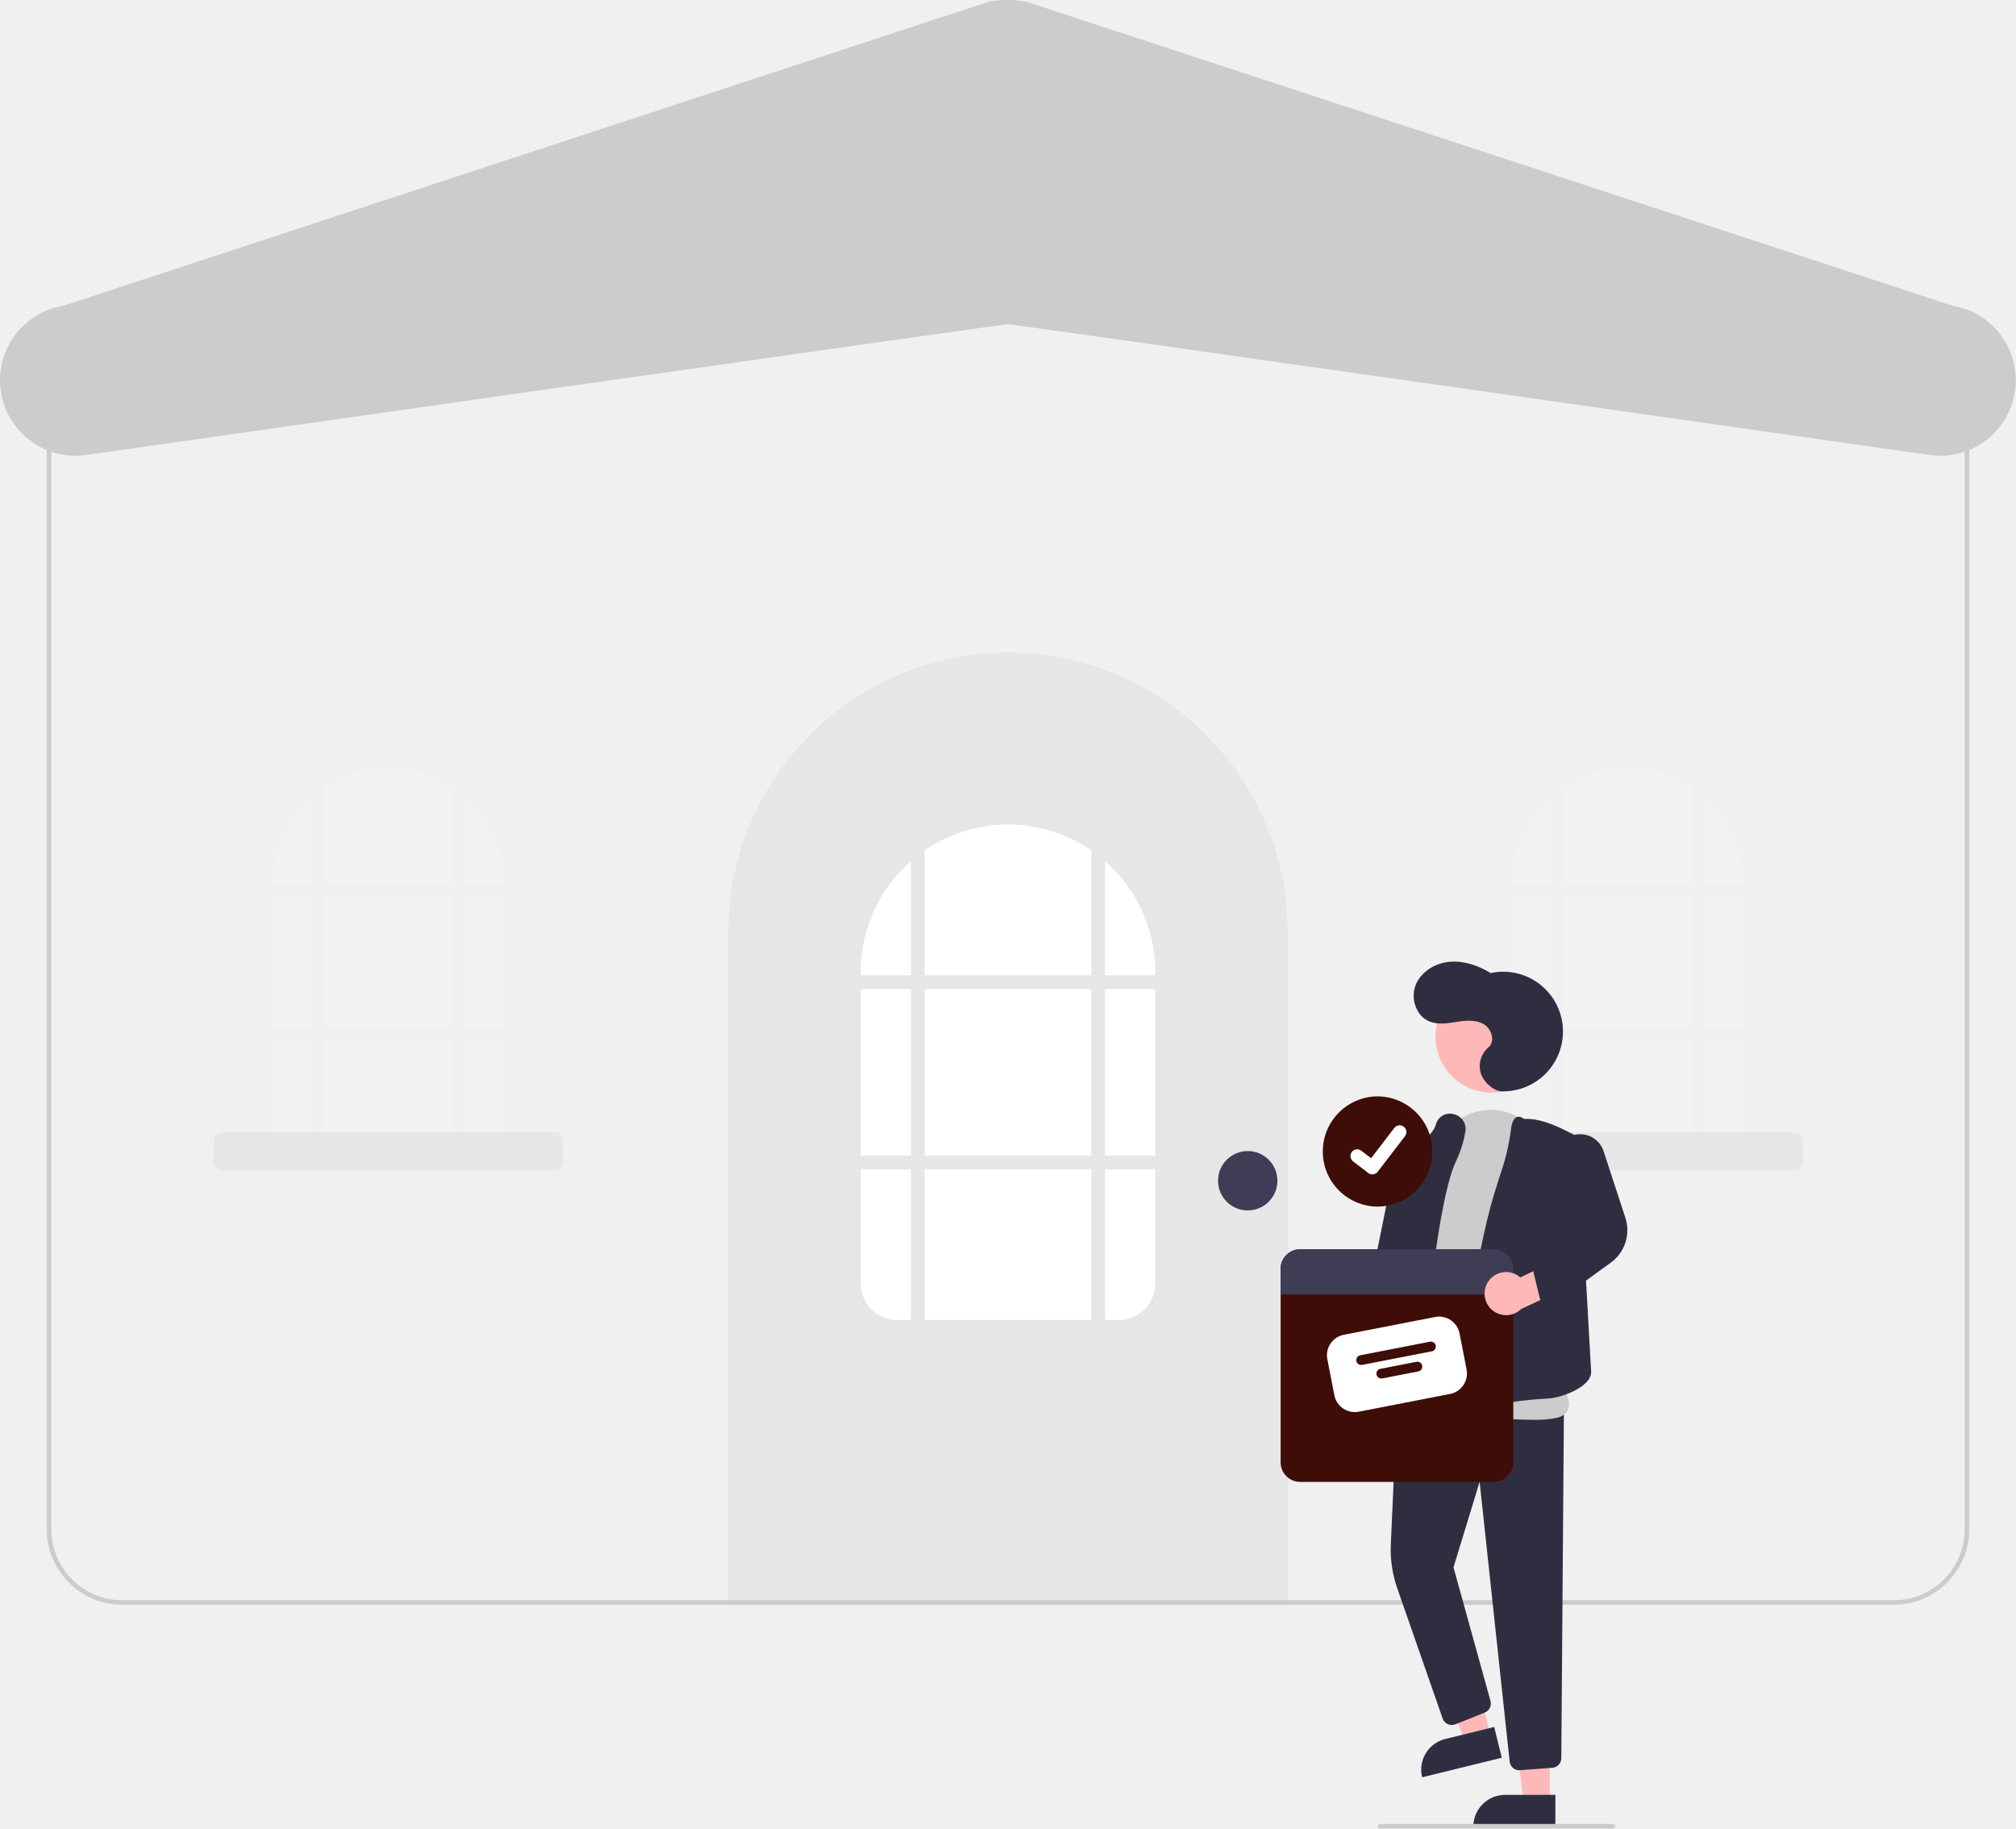
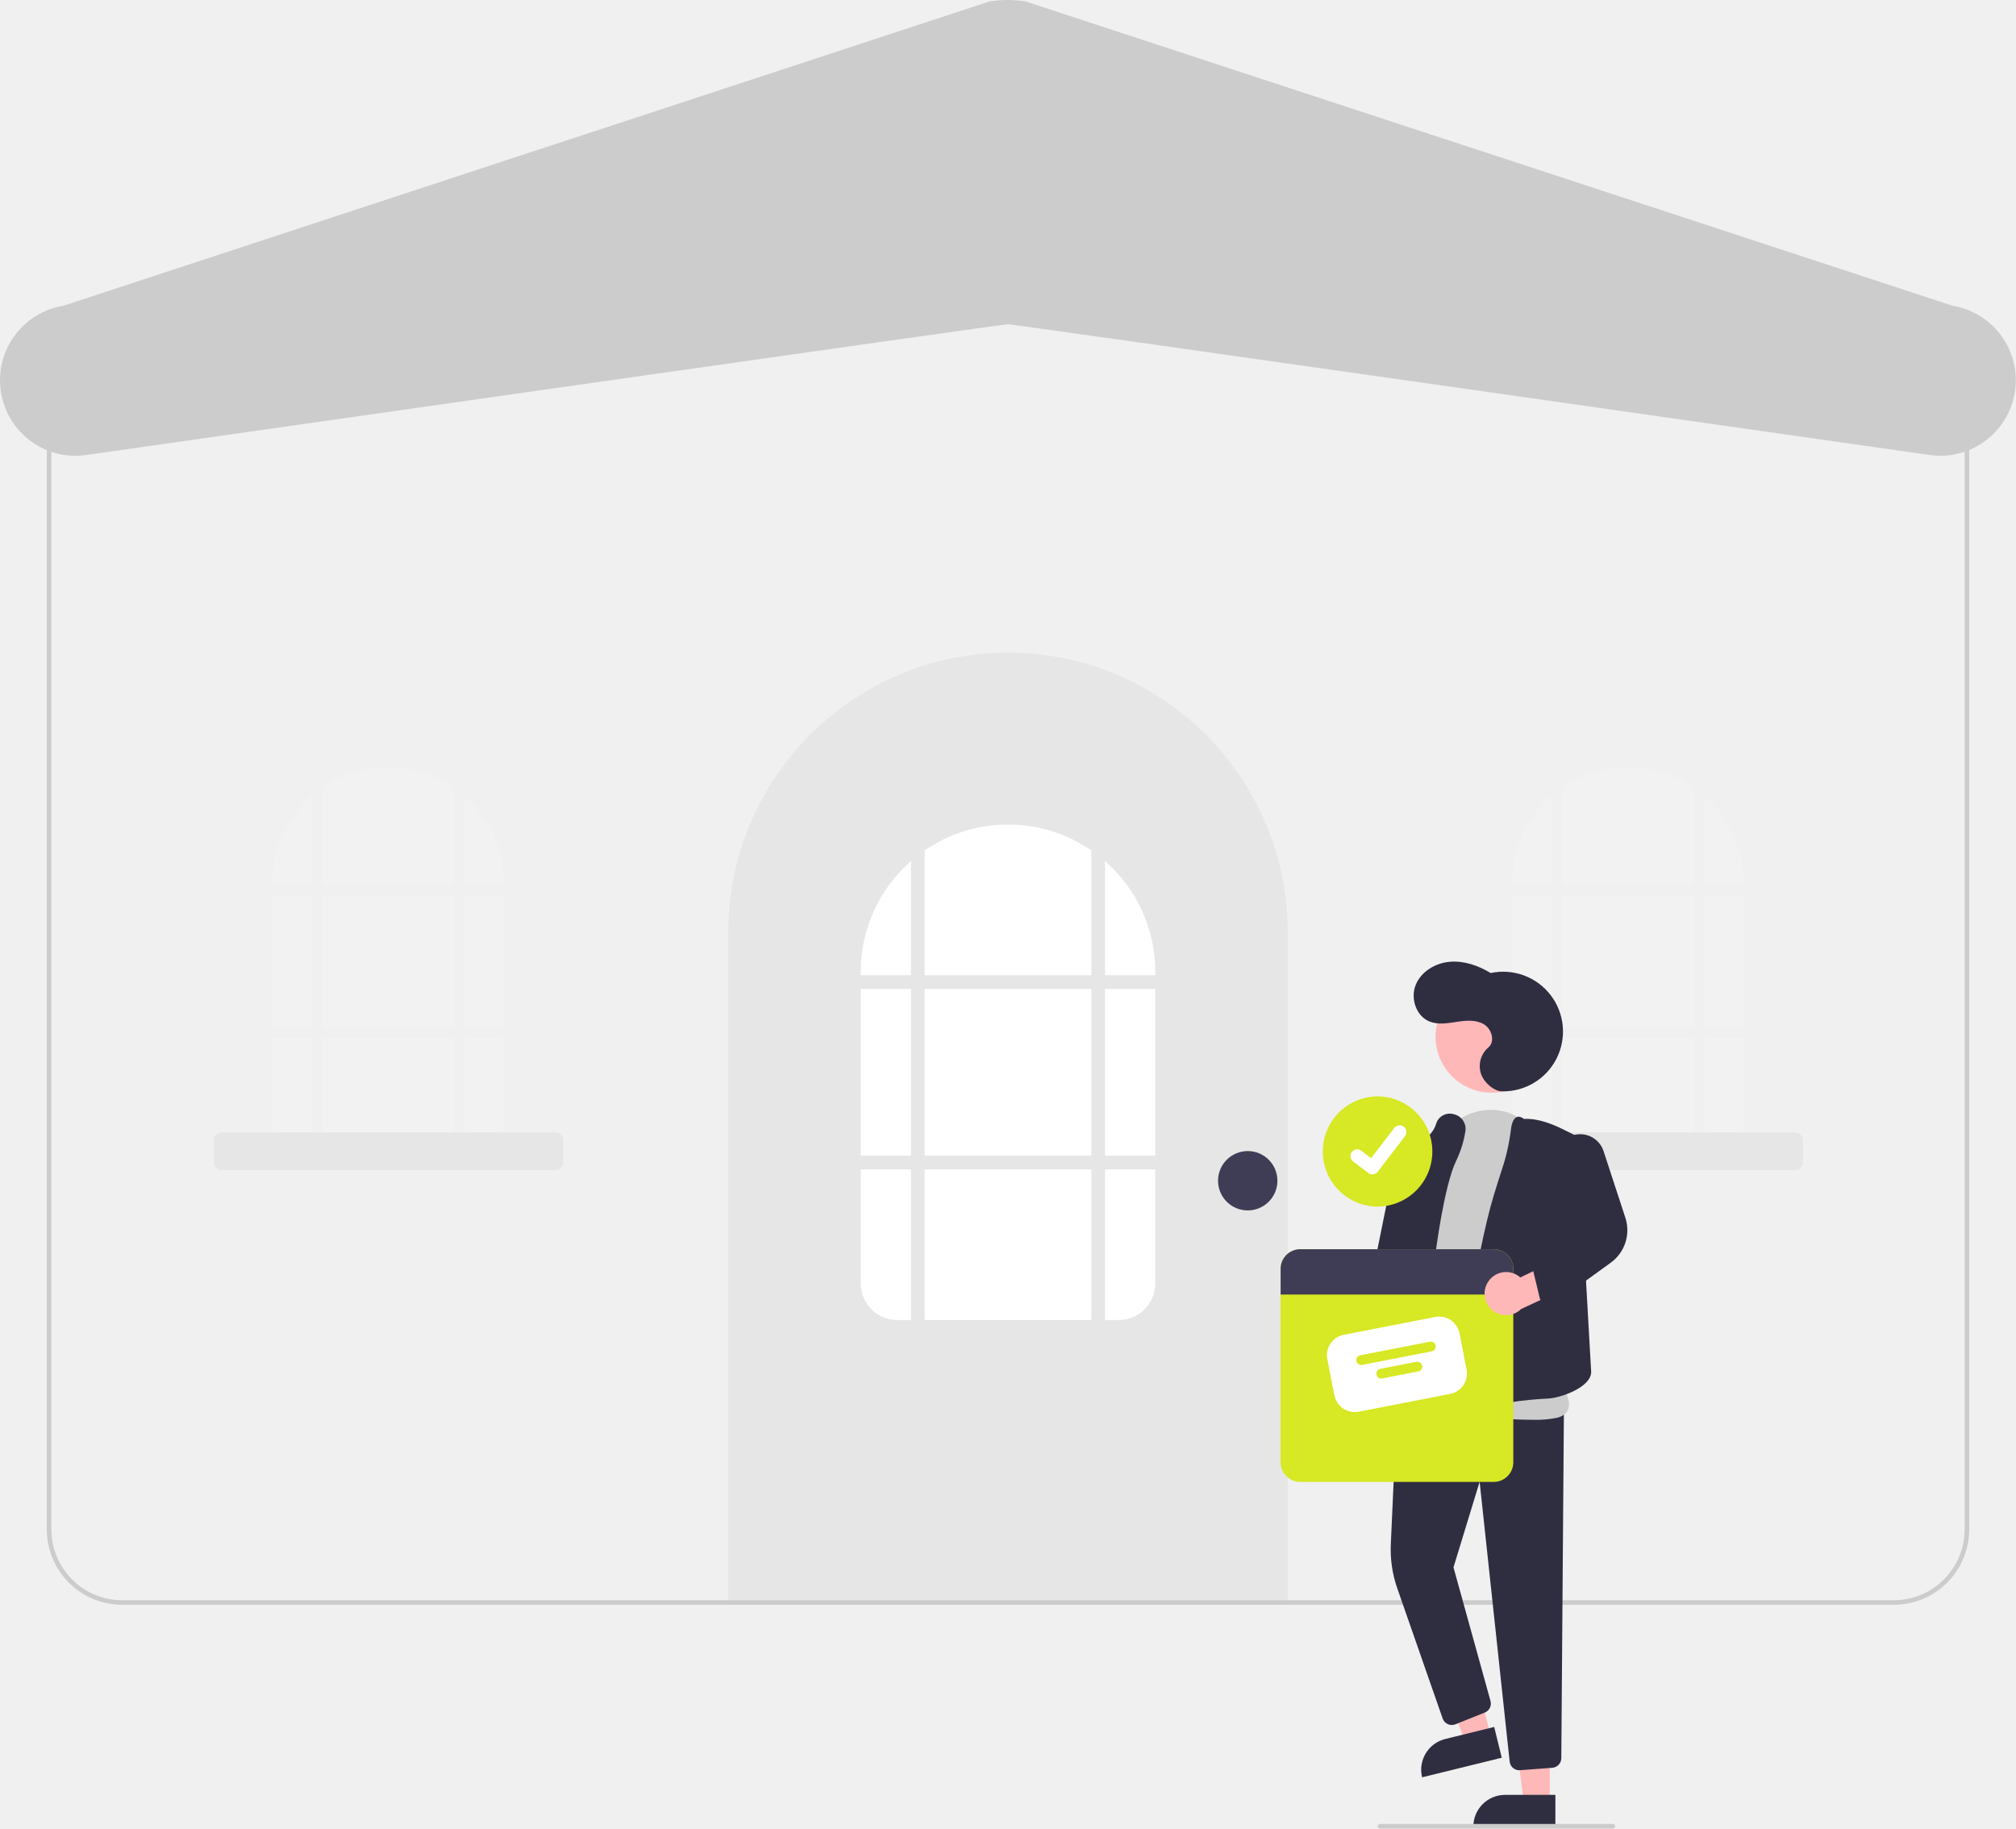
<svg xmlns="http://www.w3.org/2000/svg" data-name="Layer 1" width="883" height="800.856" viewBox="0 0 883 800.856">
  <path d="M441.5,285.856H441.5A122.5,122.5,0,0,1,564,408.356V701.856a0,0,0,0,1,0,0h-245a0,0,0,0,1,0,0V408.356A122.5,122.5,0,0,1,441.5,285.856Z" fill="#e6e6e6" />
  <rect x="377" y="433.134" width="22" height="73" fill="#fff" />
  <rect x="405" y="512.134" width="73" height="65.999" fill="#fff" />
  <rect x="405" y="433.134" width="73" height="73" fill="#fff" />
  <path d="M642.5,476.706h22v-1.501a64.329,64.329,0,0,0-22-48.496Z" transform="translate(-158.5 -49.57195)" fill="#fff" />
  <path d="M563.5,476.706h73V422.032a64.188,64.188,0,0,0-36.5-11.327h0a64.188,64.188,0,0,0-36.5,11.327Z" transform="translate(-158.5 -49.57195)" fill="#fff" />
  <path d="M557.5,561.706h-22v49.999a16,16,0,0,0,16,16h6Z" transform="translate(-158.5 -49.57195)" fill="#fff" />
  <path d="M642.5,561.706v65.999h6a16,16,0,0,0,16-16V561.706Z" transform="translate(-158.5 -49.57195)" fill="#fff" />
  <path d="M557.5,476.706V426.709a64.329,64.329,0,0,0-22,48.496v1.501Z" transform="translate(-158.5 -49.57195)" fill="#fff" />
  <rect x="484" y="433.134" width="22" height="73" fill="#fff" />
  <circle cx="546.5" cy="517.134" r="13" fill="#3f3d56" />
  <rect x="119.39" y="392.368" width="17.267" height="57.296" fill="#f2f2f2" />
  <rect x="141.366" y="392.368" width="57.296" height="57.296" fill="#f2f2f2" />
  <rect x="203.372" y="392.368" width="17.267" height="57.296" fill="#f2f2f2" />
  <path d="M361.872,437.23h17.267v-1.178A50.49,50.49,0,0,0,361.872,397.989Z" transform="translate(-158.5 -49.57195)" fill="#f2f2f2" />
  <rect x="141.366" y="454.373" width="57.296" height="51.801" fill="#f2f2f2" />
  <path d="M295.157,503.945H277.89v39.243a12.558,12.558,0,0,0,12.558,12.558h4.709Z" transform="translate(-158.5 -49.57195)" fill="#f2f2f2" />
  <path d="M361.872,503.945v51.801h4.709a12.558,12.558,0,0,0,12.558-12.558V503.945Z" transform="translate(-158.5 -49.57195)" fill="#f2f2f2" />
  <path d="M295.157,437.23V397.989a50.492,50.492,0,0,0-17.267,38.064v1.178Z" transform="translate(-158.5 -49.57195)" fill="#f2f2f2" />
  <path d="M299.866,437.23h57.296V394.318a50.379,50.379,0,0,0-28.648-8.89h0a50.381,50.381,0,0,0-28.648,8.89Z" transform="translate(-158.5 -49.57195)" fill="#f2f2f2" />
  <path d="M401.69,562.007H255.703a3.536,3.536,0,0,1-3.532-3.532v-9.419a3.536,3.536,0,0,1,3.532-3.532H401.69a3.536,3.536,0,0,1,3.532,3.532v9.419A3.536,3.536,0,0,1,401.69,562.007Z" transform="translate(-158.5 -49.57195)" fill="#e6e6e6" />
  <rect x="662.39" y="392.368" width="17.267" height="57.296" fill="#f2f2f2" />
  <rect x="684.366" y="392.368" width="57.296" height="57.296" fill="#f2f2f2" />
  <rect x="746.372" y="392.368" width="17.267" height="57.296" fill="#f2f2f2" />
  <path d="M904.872,437.23h17.267v-1.178A50.49,50.49,0,0,0,904.872,397.989Z" transform="translate(-158.5 -49.57195)" fill="#f2f2f2" />
  <rect x="684.366" y="454.373" width="57.296" height="51.801" fill="#f2f2f2" />
  <path d="M838.157,503.945H820.89v39.243a12.558,12.558,0,0,0,12.558,12.558h4.709Z" transform="translate(-158.5 -49.57195)" fill="#f2f2f2" />
  <path d="M904.872,503.945v51.801h4.709a12.558,12.558,0,0,0,12.558-12.558V503.945Z" transform="translate(-158.5 -49.57195)" fill="#f2f2f2" />
  <path d="M838.157,437.23V397.989a50.492,50.492,0,0,0-17.267,38.064v1.178Z" transform="translate(-158.5 -49.57195)" fill="#f2f2f2" />
  <path d="M842.866,437.23h57.296V394.318a50.379,50.379,0,0,0-28.648-8.89h0a50.381,50.381,0,0,0-28.648,8.89Z" transform="translate(-158.5 -49.57195)" fill="#f2f2f2" />
  <path d="M944.69,562.007H798.703a3.536,3.536,0,0,1-3.532-3.532v-9.419a3.536,3.536,0,0,1,3.532-3.532H944.69a3.536,3.536,0,0,1,3.532,3.532v9.419A3.536,3.536,0,0,1,944.69,562.007Z" transform="translate(-158.5 -49.57195)" fill="#e6e6e6" />
  <path d="M988,752.428H212a33.037,33.037,0,0,1-33-33v-503a33.037,33.037,0,0,1,33-33H988a33.037,33.037,0,0,1,33,33v503A33.037,33.037,0,0,1,988,752.428Zm-776-567a31.035,31.035,0,0,0-31,31v503a31.035,31.035,0,0,0,31,31H988a31.035,31.035,0,0,0,31-31v-503a31.035,31.035,0,0,0-31-31Z" transform="translate(-158.5 -49.57195)" fill="#ccc" />
  <path d="M191.548,249.198a33.074,33.074,0,0,1-5.297-65.716L591.806,50.23a49.165,49.165,0,0,1,15.918-.02l406.094,133.292a33.067,33.067,0,0,1-10.701,65.262c-4.375-.625-399.522-57.046-403.126-57.195-3.59.148-399.122,56.625-403.117,57.196A33.138,33.138,0,0,1,191.548,249.198Z" transform="translate(-158.5 -49.57195)" fill="#ccc" />
  <path d="M773.936,672.978a9.377,9.377,0,0,0-3.1-14.04l1.853-21.348L759.991,633.299l-2.194,30.184a9.428,9.428,0,0,0,16.138,9.495Z" transform="translate(-158.5 -49.57195)" fill="#ffb8b8" />
  <polygon points="678.804 789.38 667.371 789.379 661.935 745.283 678.808 745.284 678.804 789.38" fill="#ffb8b8" />
  <path d="M659.205,786.112H681.253a0,0,0,0,1,0,0v13.882a0,0,0,0,1,0,0H645.323a0,0,0,0,1,0,0v0A13.882,13.882,0,0,1,659.205,786.112Z" fill="#2f2e41" />
  <polygon points="652.853 760.12 641.751 762.848 625.945 721.325 642.331 717.299 652.853 760.12" fill="#ffb8b8" />
  <path d="M793.08,810.022H815.128a0,0,0,0,1,0,0v13.882a0,0,0,0,1,0,0H779.198a0,0,0,0,1,0,0v0A13.882,13.882,0,0,1,793.08,810.022Z" transform="translate(-330.4181 164.2499) rotate(-13.80529)" fill="#2f2e41" />
  <path d="M823.923,824.894a4.21,4.21,0,0,1-4.196-3.779L806.571,698.562,795.124,736.037l16.214,58.533a4.226,4.226,0,0,1-2.506,5.057l-12.89,5.156a4.23,4.23,0,0,1-5.565-2.535l-19.87-57.009a51.604,51.604,0,0,1-2.835-19.395l2.774-61.523,73.042,3.093-1.14,152.214a4.255,4.255,0,0,1-3.912,4.187l-14.185,1.068C824.141,824.89,824.031,824.894,823.923,824.894Z" transform="translate(-158.5 -49.57195)" fill="#2f2e41" />
  <circle cx="653.326" cy="454.031" r="24.561" fill="#ffb8b8" />
  <path d="M829.888,671.415c-6.468,0-14.504-.529-22.817-1.076-11.36-.748-23.107-1.52-31.875-1.013a6.967,6.967,0,0,1-6.232-2.714c-9.039-11.574,4.903-56.708,5.501-58.623l11.346-50.468.488.11-.488-.11c2.496-11.1,10.471-19.288,20.813-21.368,9.679-1.945,19.043,1.931,25.048,10.375q.478.672.956,1.379c19.552,28.957,8.493,100.896,7.752,105.539,1.033,1.237,6.618,8.232,5.083,13.091-.624,1.977-2.321,3.324-5.042,4.004A47.007,47.007,0,0,1,829.888,671.415Z" transform="translate(-158.5 -49.57195)" fill="#ccc" />
  <path d="M775.592,671.438c-2.225,0-5.225-.821-9.272-2.505-1.739-.724-7.031-2.926-.606-59.072,3.156-27.58,7.677-54.967,7.722-55.241l.043-.264.244-.11c.116-.053,11.662-5.346,13.67-12.146q.105-.354.234-.685a6.243,6.243,0,0,1,7.754-3.809A6.561,6.561,0,0,1,800.322,545.095a46.032,46.032,0,0,1-3.99,12.792c-5.433,11.21-9.114,40.928-9.15,41.227-.208,2.538-5.139,62.672-6.088,67.235-.332,1.594-.942,3.544-2.734,4.49A5.841,5.841,0,0,1,775.592,671.438Z" transform="translate(-158.5 -49.57195)" fill="#2f2e41" />
  <path d="M802.424,669.133a2.019,2.019,0,0,1-1.239-.425c-7.226-5.491,4.468-72.052,11.405-95.016,1.389-4.598,2.625-8.537,3.676-11.706h0a89.267,89.267,0,0,0,3.989-17.506c.382-3.226,1.211-5.068,2.537-5.633.921-.393,2.004-.126,3.219.793,6.406-.315,12.631,2.302,18.402,5.181l5.192,2.591,5.826,103.149c-.165,6.583-13.141,11.23-18.804,11.527-9.088.476-25.408,1.956-32.6,6.509A3.005,3.005,0,0,1,802.424,669.133Z" transform="translate(-158.5 -49.57195)" fill="#2f2e41" />
  <path d="M769.966,649.78c-.086,0-.172-.002-.258-.008l-11.767-.724a4.23,4.23,0,0,1-3.923-4.854l5.325-35.278,10.024-49.498a8.879,8.879,0,0,1,11.362-6.709h0a8.928,8.928,0,0,1,6.107,9.879l-7.964,49.597-4.715,33.947A4.251,4.251,0,0,1,769.966,649.78Z" transform="translate(-158.5 -49.57195)" fill="#2f2e41" />
  <path d="M816.313,527.56a26.205,26.205,0,1,0-4.91-51.825c-5.401-3.28-11.681-5.486-17.975-4.925s-12.518,4.298-14.872,10.162.175,13.594,6.027,15.977c3.752,1.528,7.989.787,11.993.171s8.372-1.018,11.856,1.048,5.051,7.605,1.93,10.188a10.738,10.738,0,0,0-3.084,11.82C808.847,524.233,813.127,527.492,816.313,527.56Z" transform="translate(-158.5 -49.57195)" fill="#2f2e41" />
-   <path d="M761.87,529.751a24.146,24.146,0,0,0-0,48.291H761.87a24.146,24.146,0,0,0,0-48.291Z" transform="translate(-158.5 -49.57195)" fill="#3e0d08" />
+   <path d="M761.87,529.751a24.146,24.146,0,0,0-0,48.291H761.87a24.146,24.146,0,0,0,0-48.291Z" transform="translate(-158.5 -49.57195)" fill="#d7e824" />
  <path id="e2b03078-4341-40c6-aa5e-abce84ce68da-15" data-name="Path 395" d="M759.579,563.924a2.93,2.93,0,0,1-1.763-.586l-.032-.024-6.64-5.079a2.951,2.951,0,1,1,3.591-4.684L759.036,556.85l10.163-13.259a2.95,2.95,0,0,1,4.135-.546l.001.001-.063.088.065-.088a2.953,2.953,0,0,1,.546,4.136l-11.954,15.589a2.951,2.951,0,0,1-2.347,1.151Z" transform="translate(-158.5 -49.57195)" fill="#fff" />
-   <path d="M812.734,596.706H727.989a8.579,8.579,0,0,0-8.582,8.582V690.032a8.579,8.579,0,0,0,8.582,8.582h84.745a8.579,8.579,0,0,0,8.582-8.582V605.287A8.579,8.579,0,0,0,812.734,596.706Z" transform="translate(-158.5 -49.57195)" fill="#3e0d08" />
+   <path d="M812.734,596.706H727.989a8.579,8.579,0,0,0-8.582,8.582V690.032a8.579,8.579,0,0,0,8.582,8.582h84.745a8.579,8.579,0,0,0,8.582-8.582V605.287A8.579,8.579,0,0,0,812.734,596.706Z" transform="translate(-158.5 -49.57195)" fill="#d7e824" />
  <path d="M793.648,660.074l-40.012,7.792a9.128,9.128,0,0,1-10.693-7.207L739.868,644.865a9.128,9.128,0,0,1,7.207-10.693l40.012-7.792a9.128,9.128,0,0,1,10.693,7.207l3.076,15.794A9.128,9.128,0,0,1,793.648,660.074Z" transform="translate(-158.5 -49.57195)" fill="#fff" />
-   <path d="M785.643,641.415l-30.535,5.946a2.145,2.145,0,0,1-.82-4.212l30.535-5.946a2.145,2.145,0,1,1,.82,4.212Z" transform="translate(-158.5 -49.57195)" fill="#3e0d08" />
-   <path d="M779.708,650.221l-15.794,3.076a2.145,2.145,0,0,1-.82-4.212l15.794-3.076a2.145,2.145,0,0,1,.82,4.212Z" transform="translate(-158.5 -49.57195)" fill="#3e0d08" />
+   <path d="M785.643,641.415l-30.535,5.946a2.145,2.145,0,0,1-.82-4.212l30.535-5.946a2.145,2.145,0,1,1,.82,4.212Z" transform="translate(-158.5 -49.57195)" fill="#d7e824" />
+   <path d="M779.708,650.221l-15.794,3.076a2.145,2.145,0,0,1-.82-4.212l15.794-3.076a2.145,2.145,0,0,1,.82,4.212Z" transform="translate(-158.5 -49.57195)" fill="#d7e824" />
  <path d="M821.315,605.287v11.264h-101.908V605.287a8.579,8.579,0,0,1,8.582-8.582h84.745A8.579,8.579,0,0,1,821.315,605.287Z" transform="translate(-158.5 -49.57195)" fill="#3f3d56" />
  <path d="M810.169,611.164a9.377,9.377,0,0,1,14.225-2.093l19.295-9.32,8.524,10.344-27.433,12.779a9.428,9.428,0,0,1-14.611-11.71Z" transform="translate(-158.5 -49.57195)" fill="#ffb8b8" />
  <path d="M836.972,621.174a4.233,4.233,0,0,1-4.114-3.241l-2.803-11.65a4.213,4.213,0,0,1,1.94-4.62l16.902-10.115-8.64-31.634a10.821,10.821,0,0,1,.379-6.801h0a10.753,10.753,0,0,1,20.214.621l9.539,29.125a17.577,17.577,0,0,1-6.421,19.773L839.449,620.37A4.225,4.225,0,0,1,836.972,621.174Z" transform="translate(-158.5 -49.57195)" fill="#2f2e41" />
  <path d="M864.902,850.428h-102a1,1,0,1,1,0-2h102a1,1,0,0,1,0,2Z" transform="translate(-158.5 -49.57195)" fill="#ccc" />
</svg>
